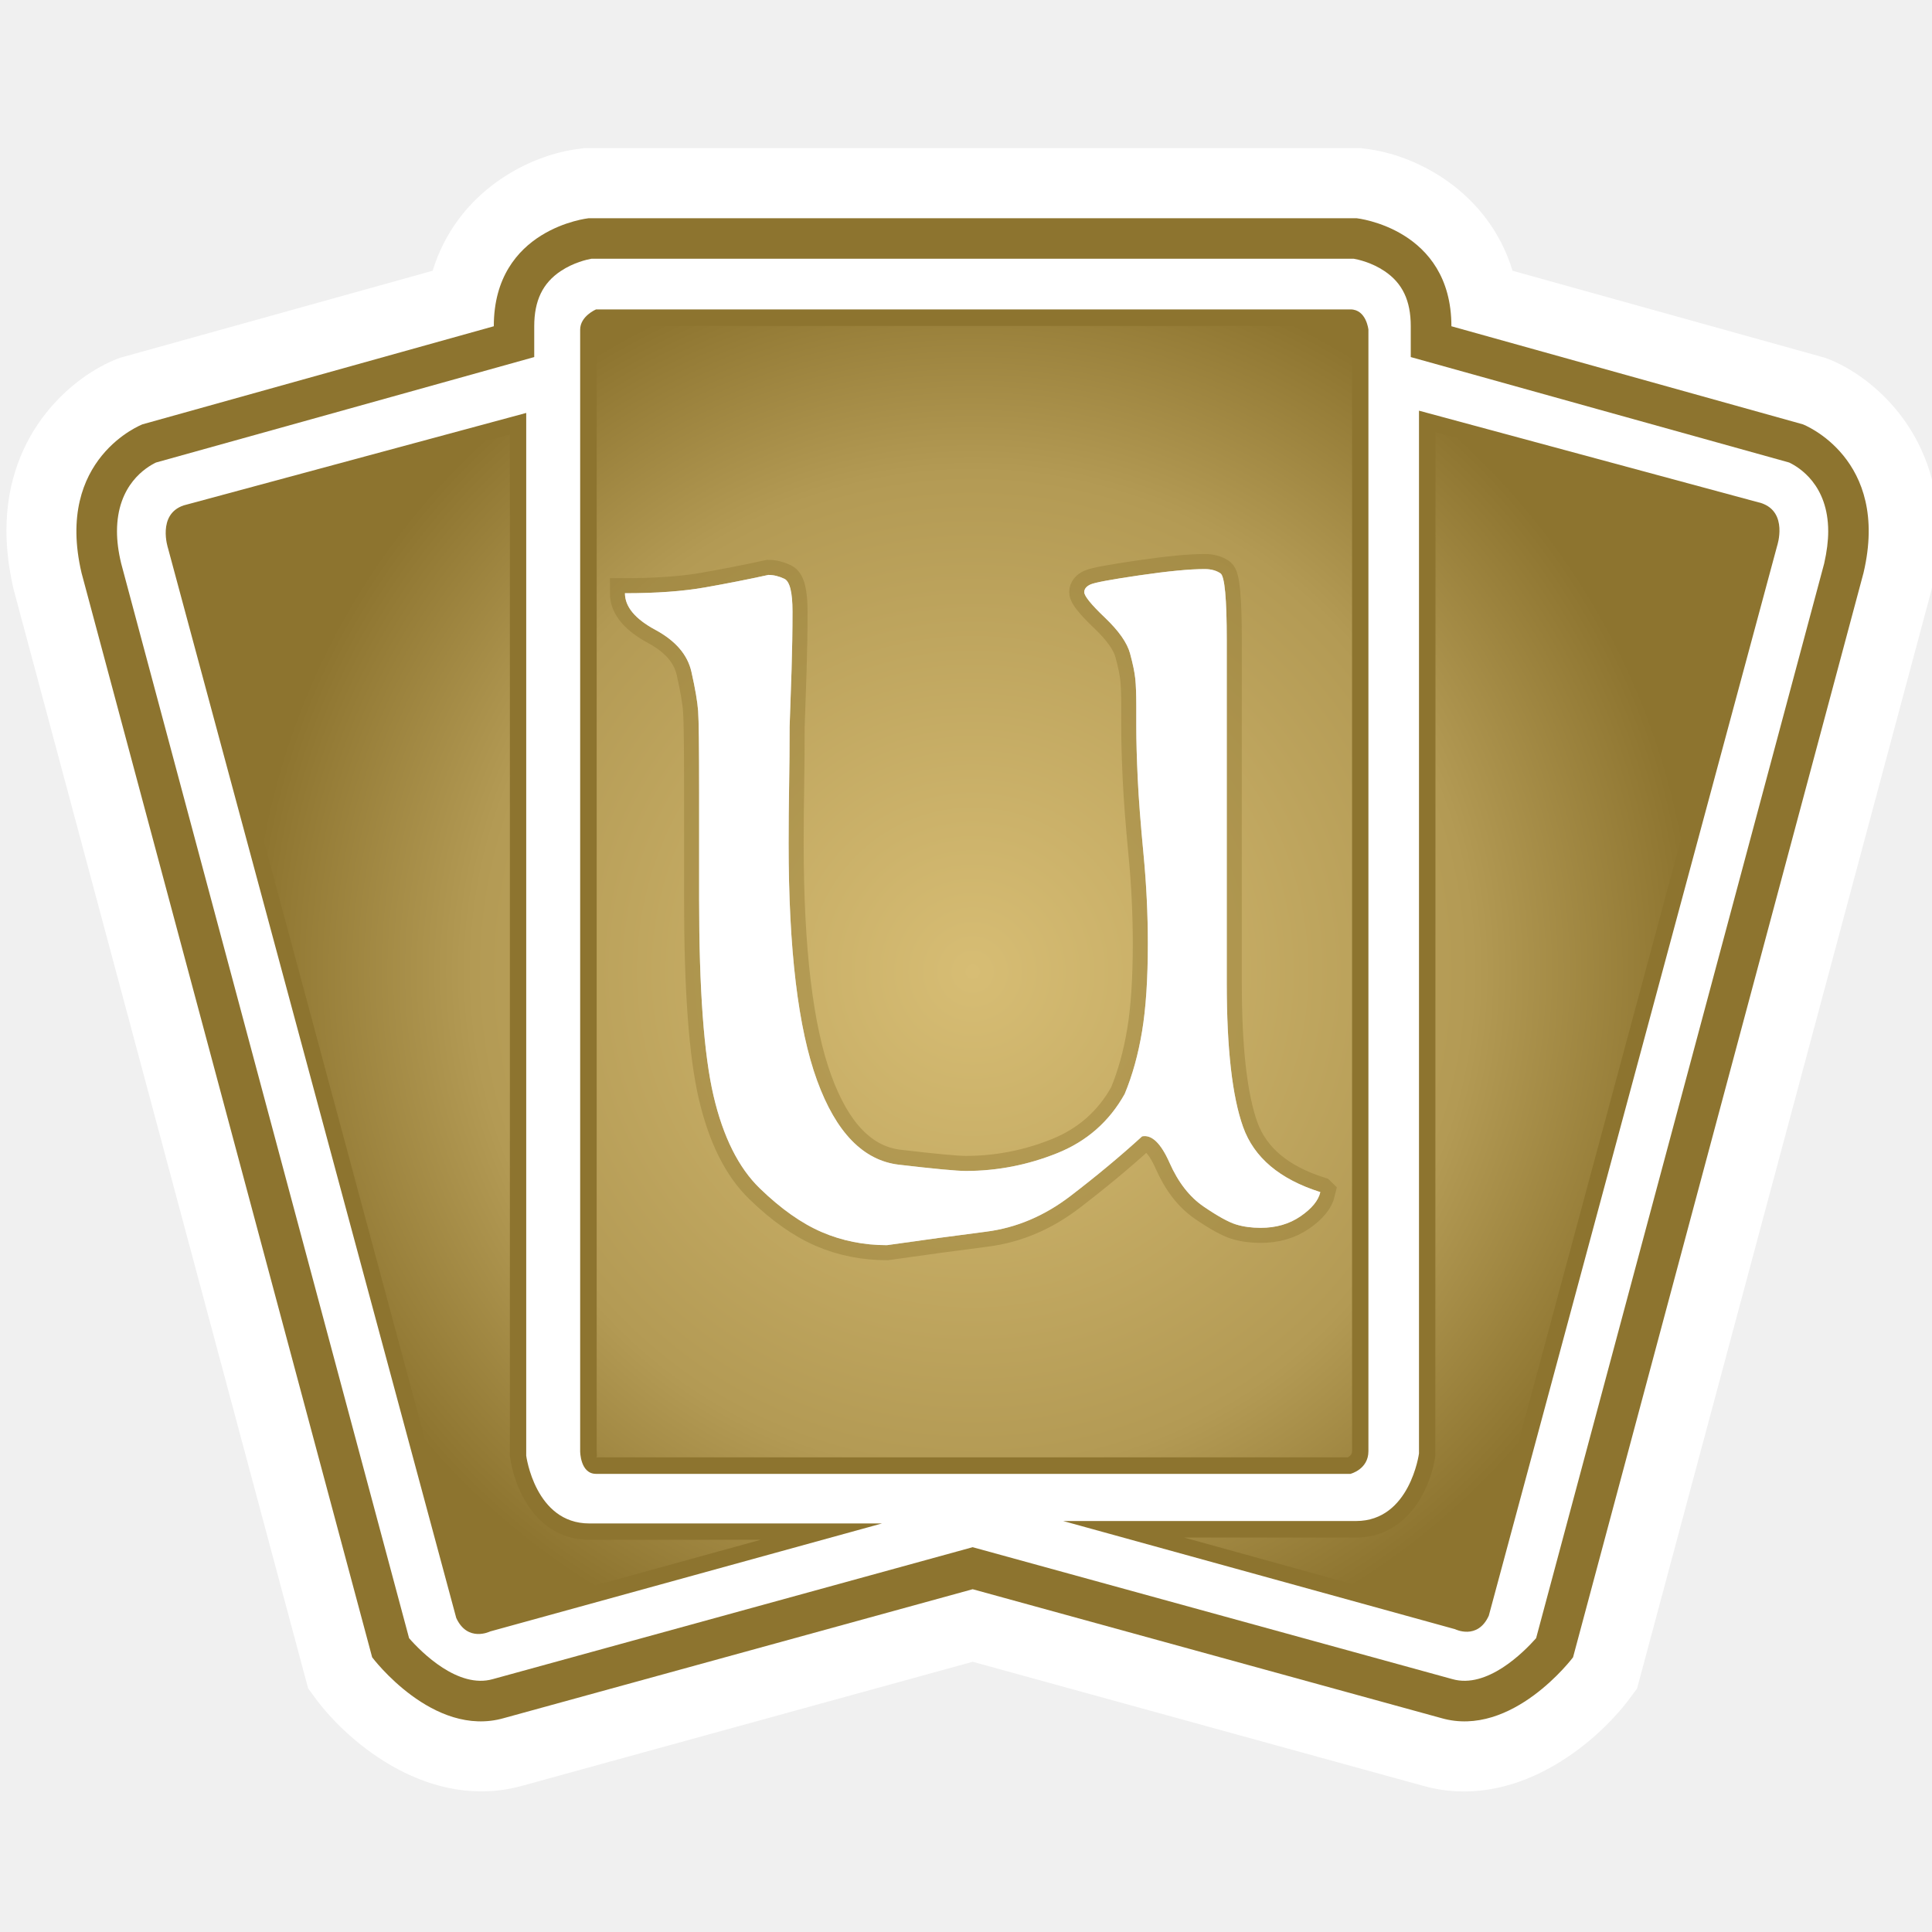
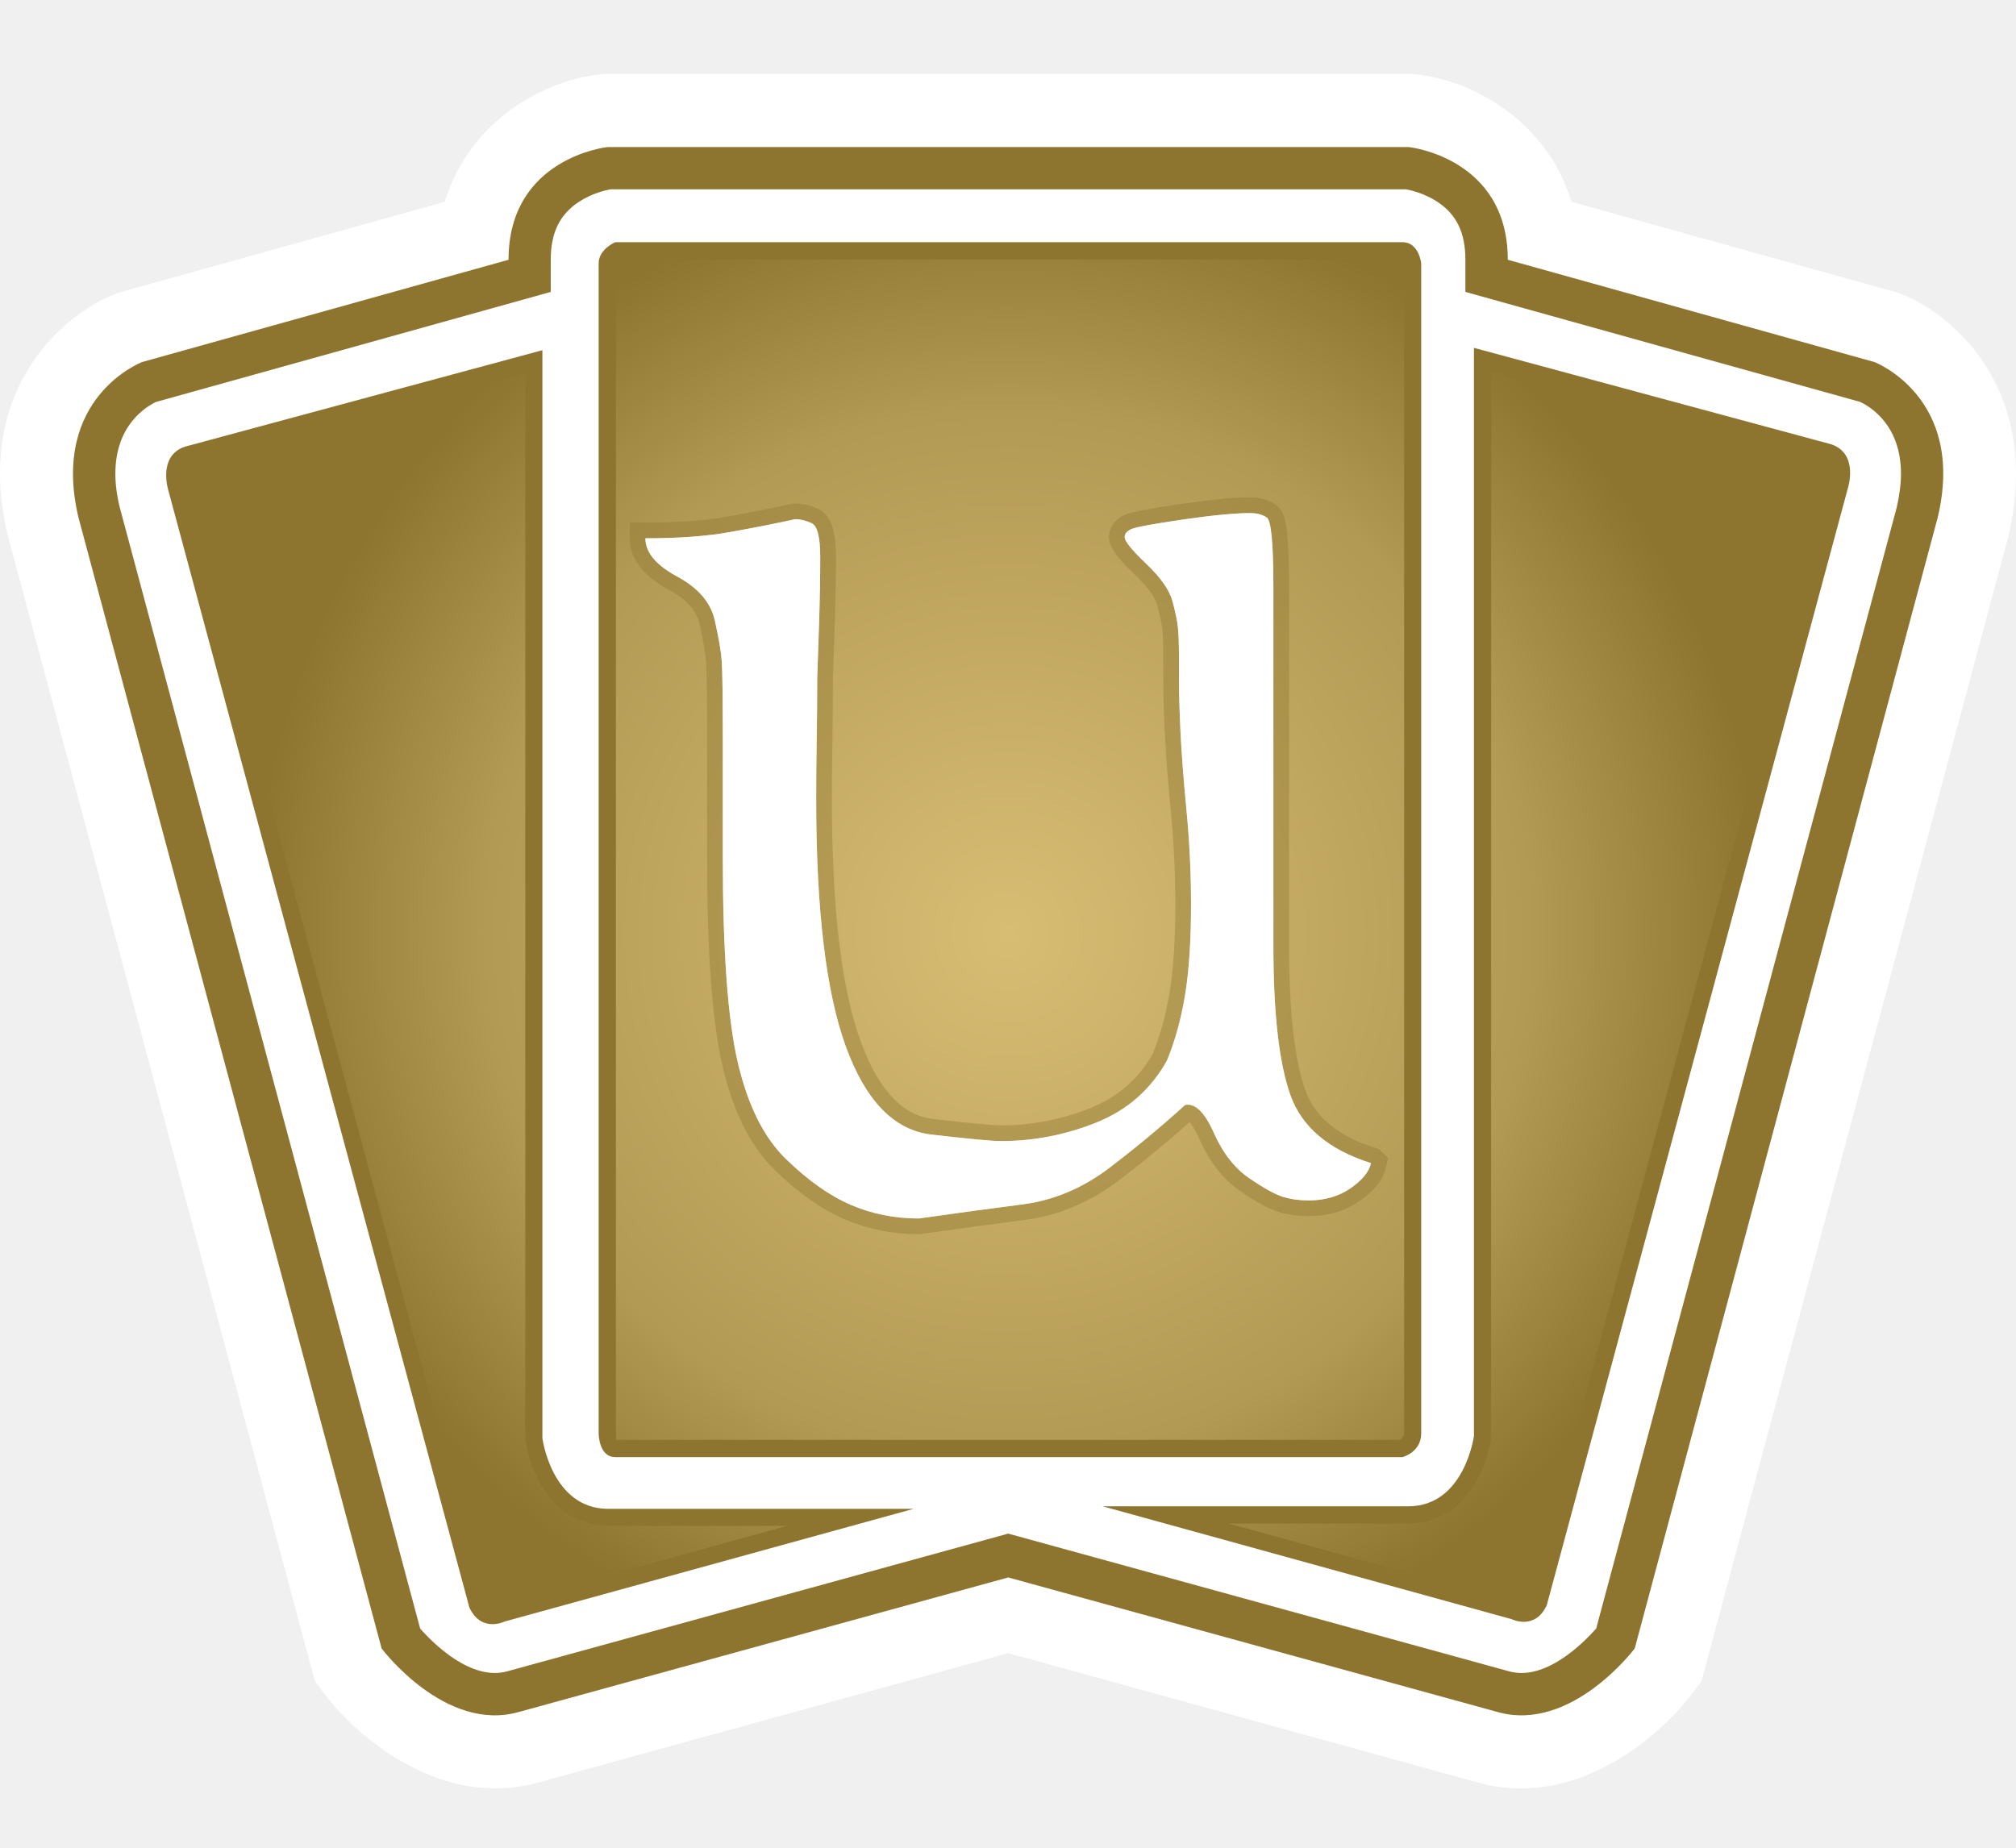
- <svg xmlns="http://www.w3.org/2000/svg" xmlns:xlink="http://www.w3.org/1999/xlink" version="1.1" width="600" height="600" id="svg6077">
+ <svg xmlns="http://www.w3.org/2000/svg" xmlns:xlink="http://www.w3.org/1999/xlink" version="1.1" width="600" height="550" id="svg6077">
  <defs id="defs6079">
    <radialGradient cx="0" cy="0" r="1" fx="0" fy="0" id="radialGradient856" gradientUnits="userSpaceOnUse" gradientTransform="matrix(17.57127,0,0,-17.57127,747.3633,483.6758)" spreadMethod="pad">
      <stop id="stop858" style="stop-color:#d7bd74;stop-opacity:1" offset="0" />
      <stop id="stop860" style="stop-color:#b39a54;stop-opacity:1" offset="0.691" />
      <stop id="stop862" style="stop-color:#8d742f;stop-opacity:1" offset="1" />
    </radialGradient>
    <radialGradient cx="0" cy="0" r="1" fx="0" fy="0" id="radialGradient3009" xlink:href="#radialGradient856" gradientUnits="userSpaceOnUse" gradientTransform="matrix(17.57127,0,0,-17.57127,747.3633,483.6758)" spreadMethod="pad" />
  </defs>
-   <path d="M 421.389,46 H 181.565 l -1.148,0.153 c -16.152,1.748 -38.569,13.409 -46.046,37.931 l -96.991,27.01 -0.944,0.344 C 23.23,116.529 2,133.575 2,164.77 c 0,5.576 0.689,11.61 2.194,18.143 l 91.505,341.446 2.488,3.381 c 10.309,13.805 35.533,34.933 64.291,26.768 0,0 128.926,-35.482 139.592,-38.429 10.615,2.947 139.745,38.48 139.745,38.48 28.567,8.114 53.727,-13.014 64.099,-26.819 l 2.488,-3.343 91.352,-340.834 C 601.298,176.877 602,170.651 602,164.974 c 0,-31.45 -21.179,-48.445 -34.333,-53.535 l -0.956,-0.344 c 0,0 -76.59,-21.332 -96.978,-27.01 -7.477,-24.522 -29.906,-36.183 -46.046,-37.931 L 422.538,46 h -1.148 z" id="path846" style="fill:#ffffff;fill-opacity:1;fill-rule:nonzero;stroke:none" />
-   <path d="m 182.764,67.779 c 0,0 -29.409,3.139 -29.409,33.542 L 44.257,131.776 c 0,0 -27.303,10.462 -18.934,46.148 L 115.577,514.688 c 0,0 18.896,25.211 40.917,18.883 l 145.576,-40.024 145.538,40.024 c 22.021,6.328 40.917,-18.883 40.917,-18.883 l 90.204,-336.764 c 8.421,-35.686 -18.845,-46.148 -18.845,-46.148 l -109.137,-30.455 c 0,-30.404 -29.409,-33.542 -29.409,-33.542 z" id="path848" style="fill:#8d742f;fill-opacity:1;fill-rule:nonzero;stroke:none" />
-   <path d="m 183.708,80.346 c -1.391,0.243 -5.588,1.187 -9.569,3.84 -5.588,3.726 -8.229,9.161 -8.229,17.135 v 9.569 c 0,0 -115.772,32.305 -117.469,32.751 -2.986,1.442 -12.108,6.877 -12.108,21.371 0,2.947 0.395,6.239 1.301,9.977 0.141,0.6 87.958,328.484 89.412,333.766 3.828,4.389 15.247,15.795 26.015,12.708 l 149.008,-40.968 148.97,40.968 c 10.768,3.088 22.123,-8.319 26.015,-12.708 1.442,-5.282 89.31,-333.166 89.463,-333.766 0.842,-3.738 1.25,-7.03 1.25,-9.977 0,-14.494 -9.122,-19.929 -12.121,-21.371 -1.697,-0.446 -117.52,-32.751 -117.52,-32.751 v -9.569 c 0,-7.974 -2.59,-13.409 -8.166,-17.135 -3.942,-2.654 -8.178,-3.598 -9.569,-3.84 z" id="path850" style="fill:#ffffff;fill-opacity:1;fill-rule:nonzero;stroke:none" />
-   <path d="m 440.68,127.54 v 323.852 c 0,0 -2.794,20.975 -19.546,20.975 h -90.956 l 121.705,33.593 c 0,0 6.979,3.496 10.475,-4.185 l 89.553,-332.273 c 0,0 3.496,-10.462 -4.925,-13.256 z M 57.066,156.949 c -8.37,2.781 -4.887,13.307 -4.887,13.307 l 89.515,332.222 c 3.534,7.668 10.513,4.185 10.513,4.185 l 121.705,-33.542 h -90.905 c -16.841,0 -19.584,-21.039 -19.584,-21.039 V 128.242 Z M 185.099,96.09 h 234.299 c 4.925,0 5.576,6.277 5.576,6.277 v 348.323 c 0,5.639 -5.576,7.03 -5.576,7.03 H 185.099 c -4.925,0 -4.925,-7.03 -4.925,-7.03 V 102.368 c 0,-4.185 4.925,-6.277 4.925,-6.277" id="path852" style="fill:#8d742f;fill-opacity:1;fill-rule:nonzero;stroke:none" />
-   <g transform="matrix(12.75863,0,0,-12.75863,-9233.256,6472.814)" id="g854">
+   <path d="M 419.389,22 H 179.565 l -1.148,0.153 c -16.152,1.748 -38.569,13.409 -46.046,37.931 L 35.38,87.095 34.436,87.439 C 21.23,92.529 0,109.575 0,140.77 c 0,5.576 0.689,11.61 2.194,18.143 l 91.505,341.446 2.488,3.381 c 10.309,13.805 35.533,34.933 64.291,26.768 0,0 128.926,-35.482 139.592,-38.429 10.615,2.947 139.745,38.48 139.745,38.48 28.567,8.114 53.727,-13.014 64.099,-26.819 l 2.488,-3.343 91.352,-340.834 C 599.298,152.877 600,146.651 600,140.974 600,109.524 578.821,92.529 565.667,87.439 l -0.956,-0.344 c 0,0 -76.59,-21.332 -96.978,-27.01 -7.477,-24.522 -29.906,-36.183 -46.046,-37.931 L 420.538,22 h -1.148 z" id="path846" style="fill:#ffffff;fill-opacity:1;fill-rule:nonzero;stroke:none" />
+   <path d="m 180.764,43.779 c 0,0 -29.409,3.139 -29.409,33.542 L 42.257,107.776 c 0,0 -27.303,10.462 -18.934,46.148 L 113.577,490.688 c 0,0 18.896,25.211 40.917,18.883 l 145.576,-40.024 145.538,40.024 c 22.021,6.328 40.917,-18.883 40.917,-18.883 l 90.204,-336.764 c 8.421,-35.686 -18.845,-46.148 -18.845,-46.148 L 448.746,77.321 c 0,-30.404 -29.409,-33.542 -29.409,-33.542 z" id="path848" style="fill:#8d742f;fill-opacity:1;fill-rule:nonzero;stroke:none" />
+   <path d="m 181.708,56.346 c -1.391,0.243 -5.588,1.187 -9.569,3.84 -5.588,3.726 -8.229,9.161 -8.229,17.135 v 9.569 c 0,0 -115.772,32.305 -117.469,32.751 -2.986,1.442 -12.108,6.877 -12.108,21.371 0,2.947 0.395,6.239 1.301,9.977 0.141,0.6 87.958,328.484 89.412,333.766 3.828,4.389 15.247,15.795 26.015,12.708 l 149.008,-40.968 148.97,40.968 c 10.768,3.088 22.123,-8.319 26.015,-12.708 1.442,-5.282 89.31,-333.166 89.463,-333.766 0.842,-3.738 1.25,-7.03 1.25,-9.977 0,-14.494 -9.122,-19.929 -12.121,-21.371 C 551.951,119.196 436.128,86.89 436.128,86.89 v -9.569 c 0,-7.974 -2.59,-13.409 -8.166,-17.135 -3.942,-2.654 -8.178,-3.598 -9.569,-3.84 z" id="path850" style="fill:#ffffff;fill-opacity:1;fill-rule:nonzero;stroke:none" />
+   <path d="m 438.68,103.54 v 323.852 c 0,0 -2.794,20.975 -19.546,20.975 h -90.956 l 121.705,33.593 c 0,0 6.979,3.496 10.475,-4.185 l 89.553,-332.273 c 0,0 3.496,-10.462 -4.925,-13.256 z M 55.066,132.949 c -8.37,2.781 -4.887,13.307 -4.887,13.307 l 89.515,332.222 c 3.534,7.668 10.513,4.185 10.513,4.185 l 121.705,-33.542 h -90.905 c -16.841,0 -19.584,-21.039 -19.584,-21.039 V 104.242 Z M 183.099,72.09 h 234.299 c 4.925,0 5.576,6.277 5.576,6.277 v 348.323 c 0,5.639 -5.576,7.03 -5.576,7.03 H 183.099 c -4.925,0 -4.925,-7.03 -4.925,-7.03 V 78.368 c 0,-4.185 4.925,-6.277 4.925,-6.277" id="path852" style="fill:#8d742f;fill-opacity:1;fill-rule:nonzero;stroke:none" />
+   <g transform="matrix(12.75863,0,0,-12.75863,-9235.256,6448.814)" id="g854">
    <path d="m 738.297,499.395 c -0.051,-0.032 -0.086,-0.071 -0.086,-0.09 v 0 -27.297 c 0,-0.063 0.019,-0.153 -0.016,-0.153 v 0 h 18.297 c 0.047,0.024 0.106,0.067 0.106,0.149 v 0 27.254 c -0.008,0.054 -0.036,0.129 -0.039,0.137 v 0 z m 20.328,-27.5 c -0.09,-0.688 -0.613,-1.993 -1.934,-1.993 v 0 h -4.179 l 6.761,-1.871 c 0.016,-0.004 0.067,-0.023 0.114,-0.023 v 0 c 0.039,0 0.105,0 0.152,0.097 v 0 l 7.023,26.063 c 0.028,0.074 0.129,0.449 -0.105,0.527 v 0 l -7.828,2.114 z m -30.34,22.753 c -0.262,-0.089 -0.144,-0.492 -0.121,-0.558 v 0 l 6.992,-25.981 c 0.074,-0.152 0.141,-0.152 0.176,-0.152 v 0 c 0.051,0 0.098,0.016 0.18,0.047 v 0 l 6.691,1.844 h -4.172 c -1.32,0 -1.84,1.3 -1.933,2.043 v 0 24.863 z" id="path864" style="fill:url(#radialGradient3009);fill-opacity:1;fill-rule:nonzero;stroke:none" />
  </g>
-   <g transform="matrix(10.2069,0,0,10.2069,2.673166,46)" id="text5897" style="font-style:normal;font-variant:normal;font-weight:100;font-stretch:normal;font-size:29.301px;line-height:125%;font-family:GoudyMedieval;-inkscape-font-specification:'GoudyMedieval Thin';text-align:start;letter-spacing:0px;word-spacing:0px;writing-mode:lr-tb;text-anchor:start;fill:#ffffff;fill-opacity:1;stroke:#8d742f;stroke-width:0.916;stroke-opacity:0.374">
+   <g transform="matrix(10.2069,0,0,10.2069,0.6731658,22)" id="text5897" style="font-style:normal;font-variant:normal;font-weight:100;font-stretch:normal;font-size:29.301px;line-height:125%;font-family:GoudyMedieval;-inkscape-font-specification:'GoudyMedieval Thin';text-align:start;letter-spacing:0px;word-spacing:0px;writing-mode:lr-tb;text-anchor:start;fill:#ffffff;fill-opacity:1;stroke:#8d742f;stroke-width:0.916;stroke-opacity:0.374">
    <path d="m 39.91,31.767 c -0.058,0.254 -0.259,0.498 -0.6,0.733 -0.342,0.235 -0.747,0.352 -1.216,0.352 -0.274,0 -0.523,-0.034 -0.748,-0.103 -0.225,-0.069 -0.552,-0.249 -0.982,-0.542 -0.43,-0.293 -0.776,-0.737 -1.04,-1.333 -0.264,-0.596 -0.542,-0.864 -0.835,-0.806 -0.664,0.606 -1.392,1.211 -2.183,1.817 -0.791,0.605 -1.646,0.967 -2.564,1.084 -0.918,0.117 -1.924,0.254 -3.018,0.41 -0.703,0 -1.363,-0.132 -1.978,-0.396 -0.615,-0.264 -1.245,-0.708 -1.89,-1.333 -0.645,-0.625 -1.114,-1.563 -1.407,-2.813 -0.293,-1.25 -0.439,-3.243 -0.439,-5.977 v -1.934 -1.318 c 0,-1.367 -0.01,-2.193 -0.03,-2.476 -0.02,-0.283 -0.088,-0.684 -0.205,-1.201 -0.117,-0.518 -0.483,-0.943 -1.099,-1.275 -0.615,-0.332 -0.923,-0.703 -0.923,-1.113 0.957,1.9e-5 1.767,-0.059 2.432,-0.176 0.664,-0.117 1.309,-0.244 1.934,-0.381 0.156,2e-5 0.317,0.039 0.483,0.117 0.166,0.078 0.249,0.41 0.249,0.996 -3e-6,0.586 -0.01,1.182 -0.029,1.787 -0.019,0.606 -0.039,1.182 -0.059,1.728 -3e-6,0.606 -0.005,1.201 -0.015,1.787 -0.01,0.586 -0.015,1.172 -0.015,1.758 -3e-6,3.223 0.288,5.626 0.865,7.208 0.576,1.582 1.407,2.437 2.491,2.564 1.084,0.127 1.763,0.19 2.036,0.19 0.957,2e-6 1.884,-0.181 2.783,-0.542 0.899,-0.362 1.582,-0.962 2.051,-1.802 0.235,-0.566 0.411,-1.201 0.528,-1.904 0.117,-0.703 0.176,-1.592 0.176,-2.667 -1.4e-5,-0.898 -0.044,-1.807 -0.132,-2.725 -0.088,-0.918 -0.147,-1.685 -0.176,-2.3 -0.029,-0.615 -0.044,-1.148 -0.044,-1.597 v -0.615 c -1.4e-5,-0.352 -0.01,-0.625 -0.03,-0.821 -0.02,-0.196 -0.073,-0.454 -0.161,-0.777 -0.088,-0.322 -0.342,-0.683 -0.762,-1.084 -0.42,-0.4 -0.63,-0.659 -0.63,-0.777 -1.1e-5,-0.098 0.063,-0.176 0.19,-0.234 0.127,-0.058 0.625,-0.151 1.494,-0.278 0.869,-0.127 1.528,-0.19 1.978,-0.19 0.196,2.1e-5 0.357,0.044 0.484,0.131 0.127,0.088 0.19,0.766 0.19,2.036 v 1.553 8.878 c -1.7e-5,1.992 0.166,3.452 0.498,4.38 0.332,0.928 1.113,1.587 2.344,1.977 z" id="path2998" style="stroke:#8d742f" />
  </g>
-   <g transform="matrix(10.2069,0,0,10.2069,2.673166,46)" id="text5905" style="font-style:normal;font-variant:normal;font-weight:100;font-stretch:normal;font-size:29.301px;line-height:125%;font-family:GoudyMedieval;-inkscape-font-specification:'GoudyMedieval Thin';text-align:start;letter-spacing:0px;word-spacing:0px;writing-mode:lr-tb;text-anchor:start;fill:#ffffff;fill-opacity:1;stroke:#8d742f;stroke-width:0.916;stroke-opacity:0">
+   <g transform="matrix(10.2069,0,0,10.2069,0.6731658,22)" id="text5905" style="font-style:normal;font-variant:normal;font-weight:100;font-stretch:normal;font-size:29.301px;line-height:125%;font-family:GoudyMedieval;-inkscape-font-specification:'GoudyMedieval Thin';text-align:start;letter-spacing:0px;word-spacing:0px;writing-mode:lr-tb;text-anchor:start;fill:#ffffff;fill-opacity:1;stroke:#8d742f;stroke-width:0.916;stroke-opacity:0">
    <path d="m 39.91,31.767 c -0.058,0.254 -0.259,0.498 -0.6,0.733 -0.342,0.235 -0.747,0.352 -1.216,0.352 -0.274,0 -0.523,-0.034 -0.748,-0.103 -0.225,-0.069 -0.552,-0.249 -0.982,-0.542 -0.43,-0.293 -0.776,-0.737 -1.04,-1.333 -0.264,-0.596 -0.542,-0.864 -0.835,-0.806 -0.664,0.606 -1.392,1.211 -2.183,1.817 -0.791,0.605 -1.646,0.967 -2.564,1.084 -0.918,0.117 -1.924,0.254 -3.018,0.41 -0.703,0 -1.363,-0.132 -1.978,-0.396 -0.615,-0.264 -1.245,-0.708 -1.89,-1.333 -0.645,-0.625 -1.114,-1.563 -1.407,-2.813 -0.293,-1.25 -0.439,-3.243 -0.439,-5.977 v -1.934 -1.318 c 0,-1.367 -0.01,-2.193 -0.03,-2.476 -0.02,-0.283 -0.088,-0.684 -0.205,-1.201 -0.117,-0.518 -0.483,-0.943 -1.099,-1.275 -0.615,-0.332 -0.923,-0.703 -0.923,-1.113 0.957,1.9e-5 1.767,-0.059 2.432,-0.176 0.664,-0.117 1.309,-0.244 1.934,-0.381 0.156,2e-5 0.317,0.039 0.483,0.117 0.166,0.078 0.249,0.41 0.249,0.996 -3e-6,0.586 -0.01,1.182 -0.029,1.787 -0.019,0.606 -0.039,1.182 -0.059,1.728 -3e-6,0.606 -0.005,1.201 -0.015,1.787 -0.01,0.586 -0.015,1.172 -0.015,1.758 -3e-6,3.223 0.288,5.626 0.865,7.208 0.576,1.582 1.407,2.437 2.491,2.564 1.084,0.127 1.763,0.19 2.036,0.19 0.957,2e-6 1.884,-0.181 2.783,-0.542 0.899,-0.362 1.582,-0.962 2.051,-1.802 0.235,-0.566 0.411,-1.201 0.528,-1.904 0.117,-0.703 0.176,-1.592 0.176,-2.667 -1.4e-5,-0.898 -0.044,-1.807 -0.132,-2.725 -0.088,-0.918 -0.147,-1.685 -0.176,-2.3 -0.029,-0.615 -0.044,-1.148 -0.044,-1.597 v -0.615 c -1.4e-5,-0.352 -0.01,-0.625 -0.03,-0.821 -0.02,-0.196 -0.073,-0.454 -0.161,-0.777 -0.088,-0.322 -0.342,-0.683 -0.762,-1.084 -0.42,-0.4 -0.63,-0.659 -0.63,-0.777 -1.1e-5,-0.098 0.063,-0.176 0.19,-0.234 0.127,-0.058 0.625,-0.151 1.494,-0.278 0.869,-0.127 1.528,-0.19 1.978,-0.19 0.196,2.1e-5 0.357,0.044 0.484,0.131 0.127,0.088 0.19,0.766 0.19,2.036 v 1.553 8.878 c -1.7e-5,1.992 0.166,3.452 0.498,4.38 0.332,0.928 1.113,1.587 2.344,1.977 z" id="path3001" style="stroke:#8d742f" />
  </g>
</svg>
